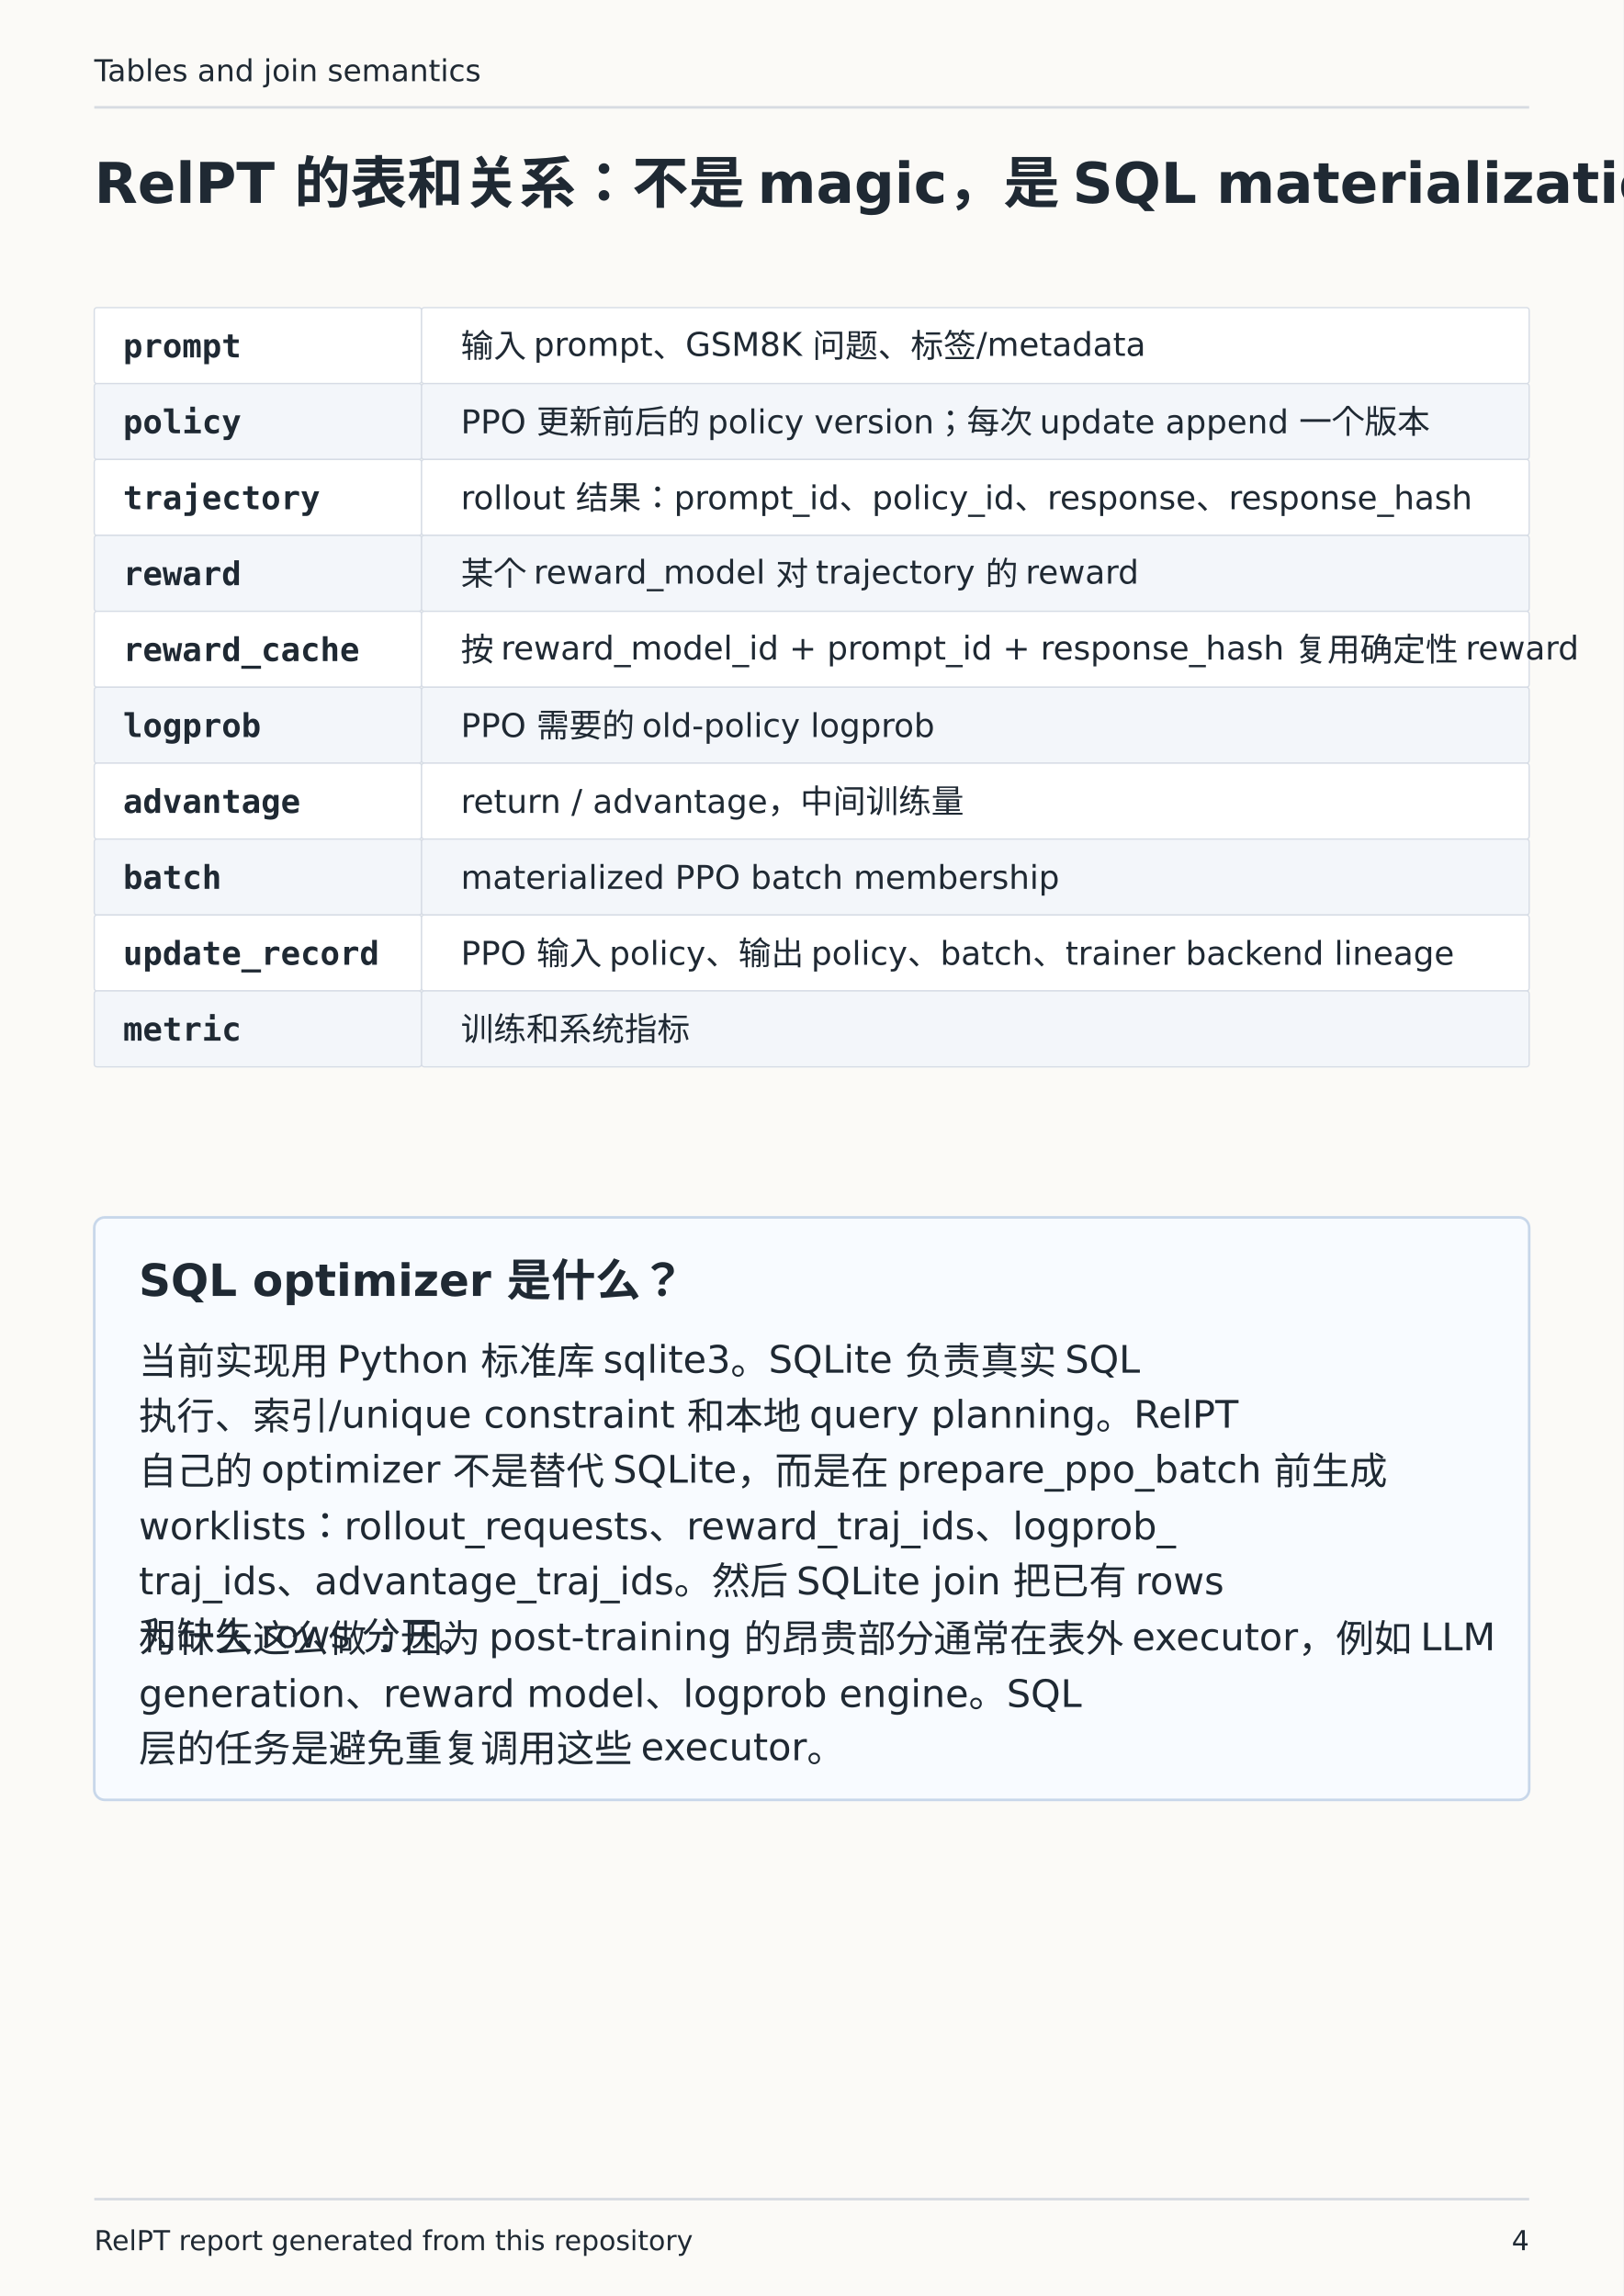
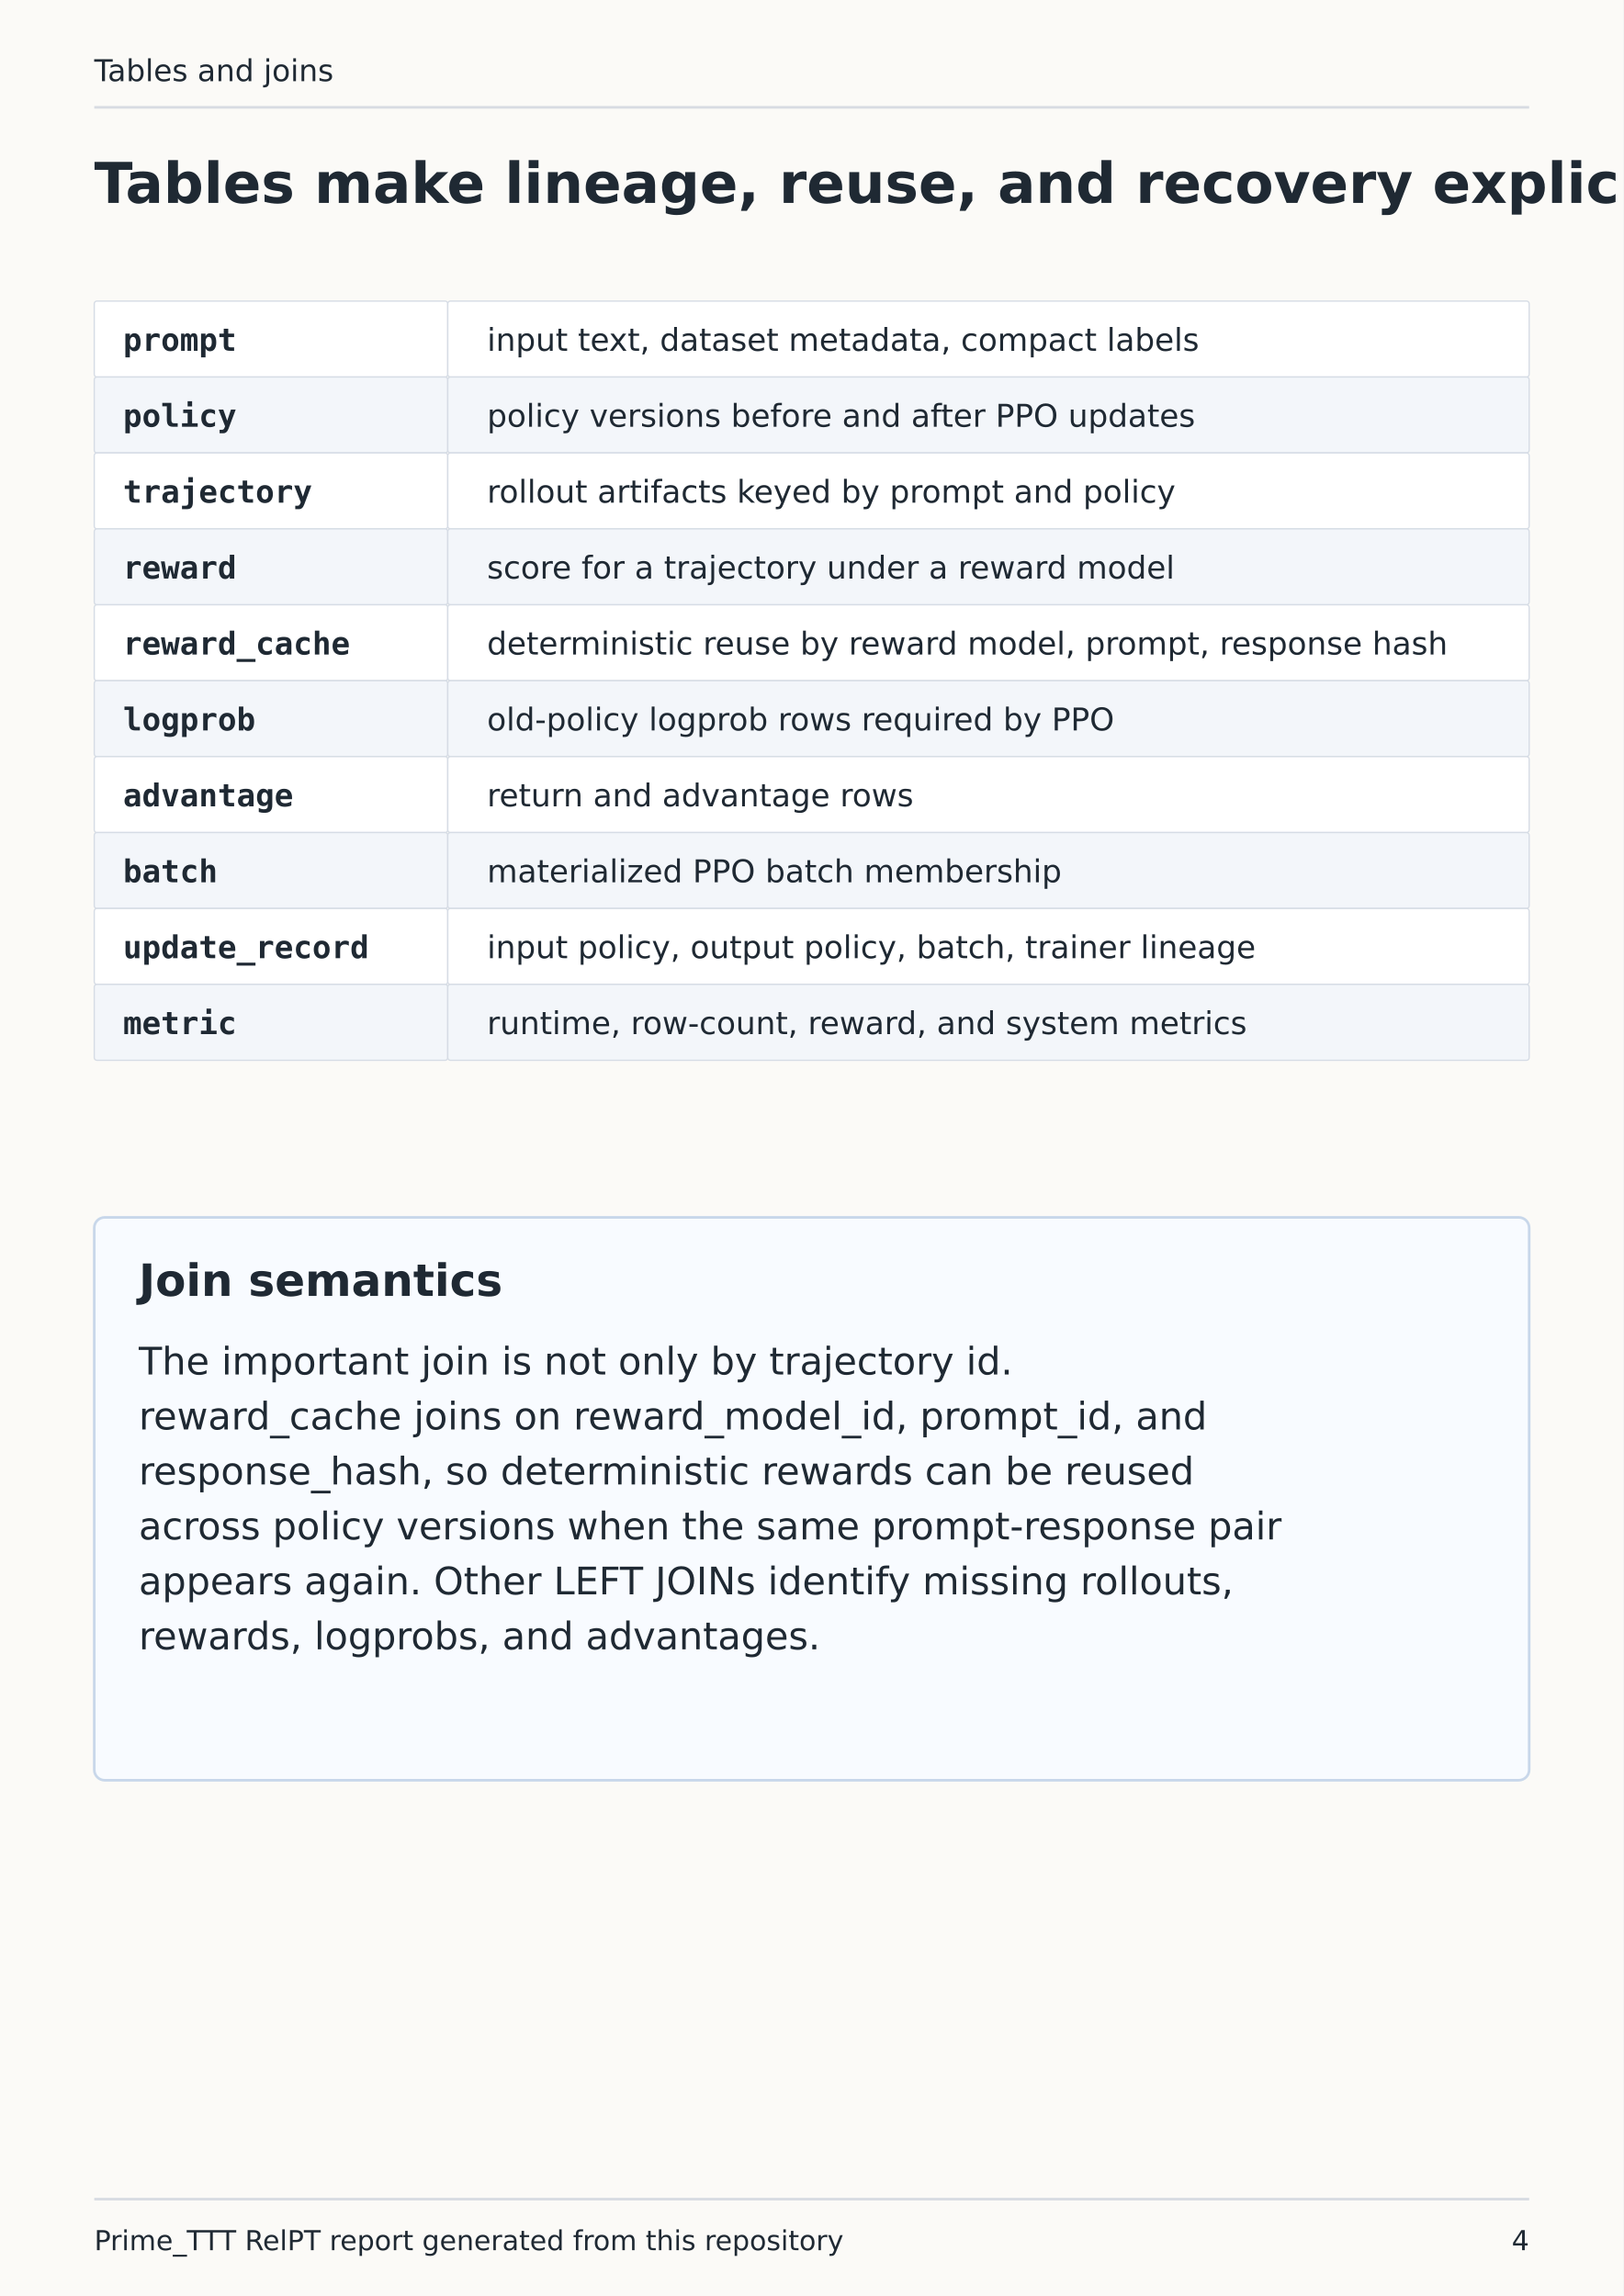
<svg xmlns="http://www.w3.org/2000/svg" width="1240" height="1754" viewBox="0 0 1240 1754">
  <rect width="100%" height="100%" fill="#fbfaf7" />
-   <style>text{font-family:Droid Sans Fallback, DejaVu Sans, Arial, sans-serif;fill:#1f2933} .muted{fill:#5e6978} .small{font-size:23px} .body{font-size:28px} .h1{font-size:54px;font-weight:700} .h2{font-size:38px;font-weight:700} .h3{font-size:30px;font-weight:700} .mono{font-family:Source Code Pro,DejaVu Sans Mono,monospace}</style>
-   <text x="72.0" y="62.0" font-size="23" font-weight="400" fill="#697386" text-anchor="start" class="">Tables and join semantics</text>
-   <line x1="72" y1="82" x2="1168" y2="82" stroke="#d7dbe2" stroke-width="2" />
-   <text x="72.0" y="155.0" font-size="43" font-weight="700" fill="#1f2933" text-anchor="start" class="">RelPT 的表和关系：不是 magic，是 SQL materialization</text>
-   <rect x="72" y="235" width="250" height="58" rx="2" fill="#ffffff" stroke="#d6dce5" stroke-width="1" />
-   <rect x="322" y="235" width="846" height="58" rx="2" fill="#ffffff" stroke="#d6dce5" stroke-width="1" />
-   <text x="94.0" y="273.0" font-size="25" font-weight="700" fill="#1f2933" text-anchor="start" class="mono">prompt</text>
-   <text x="352.0" y="273.0" font-size="25" font-weight="400" fill="#1f2933" text-anchor="start" class="">输入 prompt、GSM8K 问题、标签/metadata</text>
-   <rect x="72" y="293" width="250" height="58" rx="2" fill="#f3f6fa" stroke="#d6dce5" stroke-width="1" />
-   <rect x="322" y="293" width="846" height="58" rx="2" fill="#f3f6fa" stroke="#d6dce5" stroke-width="1" />
-   <text x="94.0" y="331.0" font-size="25" font-weight="700" fill="#1f2933" text-anchor="start" class="mono">policy</text>
-   <text x="352.0" y="331.0" font-size="25" font-weight="400" fill="#1f2933" text-anchor="start" class="">PPO 更新前后的 policy version；每次 update append 一个版本</text>
-   <rect x="72" y="351" width="250" height="58" rx="2" fill="#ffffff" stroke="#d6dce5" stroke-width="1" />
-   <rect x="322" y="351" width="846" height="58" rx="2" fill="#ffffff" stroke="#d6dce5" stroke-width="1" />
-   <text x="94.0" y="389.0" font-size="25" font-weight="700" fill="#1f2933" text-anchor="start" class="mono">trajectory</text>
-   <text x="352.0" y="389.0" font-size="25" font-weight="400" fill="#1f2933" text-anchor="start" class="">rollout 结果：prompt_id、policy_id、response、response_hash</text>
-   <rect x="72" y="409" width="250" height="58" rx="2" fill="#f3f6fa" stroke="#d6dce5" stroke-width="1" />
-   <rect x="322" y="409" width="846" height="58" rx="2" fill="#f3f6fa" stroke="#d6dce5" stroke-width="1" />
-   <text x="94.0" y="447.0" font-size="25" font-weight="700" fill="#1f2933" text-anchor="start" class="mono">reward</text>
-   <text x="352.0" y="447.0" font-size="25" font-weight="400" fill="#1f2933" text-anchor="start" class="">某个 reward_model 对 trajectory 的 reward</text>
-   <rect x="72" y="467" width="250" height="58" rx="2" fill="#ffffff" stroke="#d6dce5" stroke-width="1" />
-   <rect x="322" y="467" width="846" height="58" rx="2" fill="#ffffff" stroke="#d6dce5" stroke-width="1" />
-   <text x="94.0" y="505.0" font-size="25" font-weight="700" fill="#1f2933" text-anchor="start" class="mono">reward_cache</text>
-   <text x="352.0" y="505.0" font-size="25" font-weight="400" fill="#1f2933" text-anchor="start" class="">按 reward_model_id + prompt_id + response_hash 复用确定性 reward</text>
-   <rect x="72" y="525" width="250" height="58" rx="2" fill="#f3f6fa" stroke="#d6dce5" stroke-width="1" />
-   <rect x="322" y="525" width="846" height="58" rx="2" fill="#f3f6fa" stroke="#d6dce5" stroke-width="1" />
-   <text x="94.0" y="563.0" font-size="25" font-weight="700" fill="#1f2933" text-anchor="start" class="mono">logprob</text>
-   <text x="352.0" y="563.0" font-size="25" font-weight="400" fill="#1f2933" text-anchor="start" class="">PPO 需要的 old-policy logprob</text>
-   <rect x="72" y="583" width="250" height="58" rx="2" fill="#ffffff" stroke="#d6dce5" stroke-width="1" />
-   <rect x="322" y="583" width="846" height="58" rx="2" fill="#ffffff" stroke="#d6dce5" stroke-width="1" />
-   <text x="94.0" y="621.0" font-size="25" font-weight="700" fill="#1f2933" text-anchor="start" class="mono">advantage</text>
-   <text x="352.0" y="621.0" font-size="25" font-weight="400" fill="#1f2933" text-anchor="start" class="">return / advantage，中间训练量</text>
-   <rect x="72" y="641" width="250" height="58" rx="2" fill="#f3f6fa" stroke="#d6dce5" stroke-width="1" />
-   <rect x="322" y="641" width="846" height="58" rx="2" fill="#f3f6fa" stroke="#d6dce5" stroke-width="1" />
-   <text x="94.0" y="679.0" font-size="25" font-weight="700" fill="#1f2933" text-anchor="start" class="mono">batch</text>
-   <text x="352.0" y="679.0" font-size="25" font-weight="400" fill="#1f2933" text-anchor="start" class="">materialized PPO batch membership</text>
-   <rect x="72" y="699" width="250" height="58" rx="2" fill="#ffffff" stroke="#d6dce5" stroke-width="1" />
-   <rect x="322" y="699" width="846" height="58" rx="2" fill="#ffffff" stroke="#d6dce5" stroke-width="1" />
-   <text x="94.0" y="737.0" font-size="25" font-weight="700" fill="#1f2933" text-anchor="start" class="mono">update_record</text>
-   <text x="352.0" y="737.0" font-size="25" font-weight="400" fill="#1f2933" text-anchor="start" class="">PPO 输入 policy、输出 policy、batch、trainer backend lineage</text>
-   <rect x="72" y="757" width="250" height="58" rx="2" fill="#f3f6fa" stroke="#d6dce5" stroke-width="1" />
-   <rect x="322" y="757" width="846" height="58" rx="2" fill="#f3f6fa" stroke="#d6dce5" stroke-width="1" />
-   <text x="94.0" y="795.0" font-size="25" font-weight="700" fill="#1f2933" text-anchor="start" class="mono">metric</text>
-   <text x="352.0" y="795.0" font-size="25" font-weight="400" fill="#1f2933" text-anchor="start" class="">训练和系统指标</text>
-   <rect x="72" y="930" width="1096" height="445" rx="8" fill="#f8fbff" stroke="#c8d7ea" stroke-width="2" />
-   <text x="106.0" y="990.0" font-size="34" font-weight="700" fill="#1f2933" text-anchor="start" class="">SQL optimizer 是什么？</text>
-   <text x="106.0" y="1050.0" font-size="29" font-weight="400" fill="#1f2933" text-anchor="start" class="">当前实现用 Python 标准库 sqlite3。SQLite 负责真实 SQL</text>
-   <text x="106.0" y="1092.0" font-size="29" font-weight="400" fill="#1f2933" text-anchor="start" class="">执行、索引/unique constraint 和本地 query planning。RelPT</text>
-   <text x="106.0" y="1134.0" font-size="29" font-weight="400" fill="#1f2933" text-anchor="start" class="">自己的 optimizer 不是替代 SQLite，而是在 prepare_ppo_batch 前生成</text>
-   <text x="106.0" y="1176.0" font-size="29" font-weight="400" fill="#1f2933" text-anchor="start" class="">worklists：rollout_requests、reward_traj_ids、logprob_</text>
-   <text x="106.0" y="1218.0" font-size="29" font-weight="400" fill="#1f2933" text-anchor="start" class="">traj_ids、advantage_traj_ids。然后 SQLite join 把已有 rows</text>
-   <text x="106.0" y="1260.0" font-size="29" font-weight="400" fill="#1f2933" text-anchor="start" class="">和缺失 rows 分开。</text>
-   <text x="106.0" y="1262.0" font-size="29" font-weight="400" fill="#1f2933" text-anchor="start" class="">为什么这么做：因为 post-training 的昂贵部分通常在表外 executor，例如 LLM</text>
-   <text x="106.0" y="1304.0" font-size="29" font-weight="400" fill="#1f2933" text-anchor="start" class="">generation、reward model、logprob engine。SQL</text>
-   <text x="106.0" y="1346.0" font-size="29" font-weight="400" fill="#1f2933" text-anchor="start" class="">层的任务是避免重复调用这些 executor。</text>
-   <line x1="72" y1="1680" x2="1168" y2="1680" stroke="#d7dbe2" stroke-width="2" />
-   <text x="72.0" y="1719.0" font-size="21" font-weight="400" fill="#697386" text-anchor="start" class="">RelPT report generated from this repository</text>
+   <style>text{font-family:DejaVu Sans, Arial, sans-serif;fill:#1f2933}.muted{fill:#5f6978}.mono{font-family:DejaVu Sans Mono,monospace}</style>
+   <text x="72.0" y="62.0" font-size="23" font-weight="400" fill="#697386" text-anchor="start" class="">Tables and joins</text>
+   <line x1="72.0" y1="82.0" x2="1168.0" y2="82.0" stroke="#d7dbe2" stroke-width="2" />
+   <text x="72.0" y="155.0" font-size="43" font-weight="700" fill="#1f2933" text-anchor="start" class="">Tables make lineage, reuse, and recovery explicit</text>
+   <rect x="72.0" y="230.0" width="270.0" height="58.0" rx="2" fill="#ffffff" stroke="#d6dce5" stroke-width="1" />
+   <rect x="342.0" y="230.0" width="826.0" height="58.0" rx="2" fill="#ffffff" stroke="#d6dce5" stroke-width="1" />
+   <text x="94.0" y="268.0" font-size="24" font-weight="700" fill="#1f2933" text-anchor="start" class="mono">prompt</text>
+   <text x="372.0" y="268.0" font-size="24" font-weight="400" fill="#1f2933" text-anchor="start" class="">input text, dataset metadata, compact labels</text>
+   <rect x="72.0" y="288.0" width="270.0" height="58.0" rx="2" fill="#f3f6fa" stroke="#d6dce5" stroke-width="1" />
+   <rect x="342.0" y="288.0" width="826.0" height="58.0" rx="2" fill="#f3f6fa" stroke="#d6dce5" stroke-width="1" />
+   <text x="94.0" y="326.0" font-size="24" font-weight="700" fill="#1f2933" text-anchor="start" class="mono">policy</text>
+   <text x="372.0" y="326.0" font-size="24" font-weight="400" fill="#1f2933" text-anchor="start" class="">policy versions before and after PPO updates</text>
+   <rect x="72.0" y="346.0" width="270.0" height="58.0" rx="2" fill="#ffffff" stroke="#d6dce5" stroke-width="1" />
+   <rect x="342.0" y="346.0" width="826.0" height="58.0" rx="2" fill="#ffffff" stroke="#d6dce5" stroke-width="1" />
+   <text x="94.0" y="384.0" font-size="24" font-weight="700" fill="#1f2933" text-anchor="start" class="mono">trajectory</text>
+   <text x="372.0" y="384.0" font-size="24" font-weight="400" fill="#1f2933" text-anchor="start" class="">rollout artifacts keyed by prompt and policy</text>
+   <rect x="72.0" y="404.0" width="270.0" height="58.0" rx="2" fill="#f3f6fa" stroke="#d6dce5" stroke-width="1" />
+   <rect x="342.0" y="404.0" width="826.0" height="58.0" rx="2" fill="#f3f6fa" stroke="#d6dce5" stroke-width="1" />
+   <text x="94.0" y="442.0" font-size="24" font-weight="700" fill="#1f2933" text-anchor="start" class="mono">reward</text>
+   <text x="372.0" y="442.0" font-size="24" font-weight="400" fill="#1f2933" text-anchor="start" class="">score for a trajectory under a reward model</text>
+   <rect x="72.0" y="462.0" width="270.0" height="58.0" rx="2" fill="#ffffff" stroke="#d6dce5" stroke-width="1" />
+   <rect x="342.0" y="462.0" width="826.0" height="58.0" rx="2" fill="#ffffff" stroke="#d6dce5" stroke-width="1" />
+   <text x="94.0" y="500.0" font-size="24" font-weight="700" fill="#1f2933" text-anchor="start" class="mono">reward_cache</text>
+   <text x="372.0" y="500.0" font-size="24" font-weight="400" fill="#1f2933" text-anchor="start" class="">deterministic reuse by reward model, prompt, response hash</text>
+   <rect x="72.0" y="520.0" width="270.0" height="58.0" rx="2" fill="#f3f6fa" stroke="#d6dce5" stroke-width="1" />
+   <rect x="342.0" y="520.0" width="826.0" height="58.0" rx="2" fill="#f3f6fa" stroke="#d6dce5" stroke-width="1" />
+   <text x="94.0" y="558.0" font-size="24" font-weight="700" fill="#1f2933" text-anchor="start" class="mono">logprob</text>
+   <text x="372.0" y="558.0" font-size="24" font-weight="400" fill="#1f2933" text-anchor="start" class="">old-policy logprob rows required by PPO</text>
+   <rect x="72.0" y="578.0" width="270.0" height="58.0" rx="2" fill="#ffffff" stroke="#d6dce5" stroke-width="1" />
+   <rect x="342.0" y="578.0" width="826.0" height="58.0" rx="2" fill="#ffffff" stroke="#d6dce5" stroke-width="1" />
+   <text x="94.0" y="616.0" font-size="24" font-weight="700" fill="#1f2933" text-anchor="start" class="mono">advantage</text>
+   <text x="372.0" y="616.0" font-size="24" font-weight="400" fill="#1f2933" text-anchor="start" class="">return and advantage rows</text>
+   <rect x="72.0" y="636.0" width="270.0" height="58.0" rx="2" fill="#f3f6fa" stroke="#d6dce5" stroke-width="1" />
+   <rect x="342.0" y="636.0" width="826.0" height="58.0" rx="2" fill="#f3f6fa" stroke="#d6dce5" stroke-width="1" />
+   <text x="94.0" y="674.0" font-size="24" font-weight="700" fill="#1f2933" text-anchor="start" class="mono">batch</text>
+   <text x="372.0" y="674.0" font-size="24" font-weight="400" fill="#1f2933" text-anchor="start" class="">materialized PPO batch membership</text>
+   <rect x="72.0" y="694.0" width="270.0" height="58.0" rx="2" fill="#ffffff" stroke="#d6dce5" stroke-width="1" />
+   <rect x="342.0" y="694.0" width="826.0" height="58.0" rx="2" fill="#ffffff" stroke="#d6dce5" stroke-width="1" />
+   <text x="94.0" y="732.0" font-size="24" font-weight="700" fill="#1f2933" text-anchor="start" class="mono">update_record</text>
+   <text x="372.0" y="732.0" font-size="24" font-weight="400" fill="#1f2933" text-anchor="start" class="">input policy, output policy, batch, trainer lineage</text>
+   <rect x="72.0" y="752.0" width="270.0" height="58.0" rx="2" fill="#f3f6fa" stroke="#d6dce5" stroke-width="1" />
+   <rect x="342.0" y="752.0" width="826.0" height="58.0" rx="2" fill="#f3f6fa" stroke="#d6dce5" stroke-width="1" />
+   <text x="94.0" y="790.0" font-size="24" font-weight="700" fill="#1f2933" text-anchor="start" class="mono">metric</text>
+   <text x="372.0" y="790.0" font-size="24" font-weight="400" fill="#1f2933" text-anchor="start" class="">runtime, row-count, reward, and system metrics</text>
+   <rect x="72.0" y="930.0" width="1096.0" height="430.0" rx="8" fill="#f8fbff" stroke="#c8d7ea" stroke-width="2" />
+   <text x="106.0" y="990.0" font-size="34" font-weight="700" fill="#1f2933" text-anchor="start" class="">Join semantics</text>
+   <text x="106.0" y="1050.0" font-size="29" font-weight="400" fill="#1f2933" text-anchor="start" class="">The important join is not only by trajectory id.</text>
+   <text x="106.0" y="1092.0" font-size="29" font-weight="400" fill="#1f2933" text-anchor="start" class="">reward_cache joins on reward_model_id, prompt_id, and</text>
+   <text x="106.0" y="1134.0" font-size="29" font-weight="400" fill="#1f2933" text-anchor="start" class="">response_hash, so deterministic rewards can be reused</text>
+   <text x="106.0" y="1176.0" font-size="29" font-weight="400" fill="#1f2933" text-anchor="start" class="">across policy versions when the same prompt-response pair</text>
+   <text x="106.0" y="1218.0" font-size="29" font-weight="400" fill="#1f2933" text-anchor="start" class="">appears again. Other LEFT JOINs identify missing rollouts,</text>
+   <text x="106.0" y="1260.0" font-size="29" font-weight="400" fill="#1f2933" text-anchor="start" class="">rewards, logprobs, and advantages.</text>
+   <line x1="72.0" y1="1680.0" x2="1168.0" y2="1680.0" stroke="#d7dbe2" stroke-width="2" />
+   <text x="72.0" y="1719.0" font-size="21" font-weight="400" fill="#697386" text-anchor="start" class="">Prime_TTT RelPT report generated from this repository</text>
  <text x="1168.0" y="1719.0" font-size="21" font-weight="400" fill="#697386" text-anchor="end" class="">4</text>
</svg>
